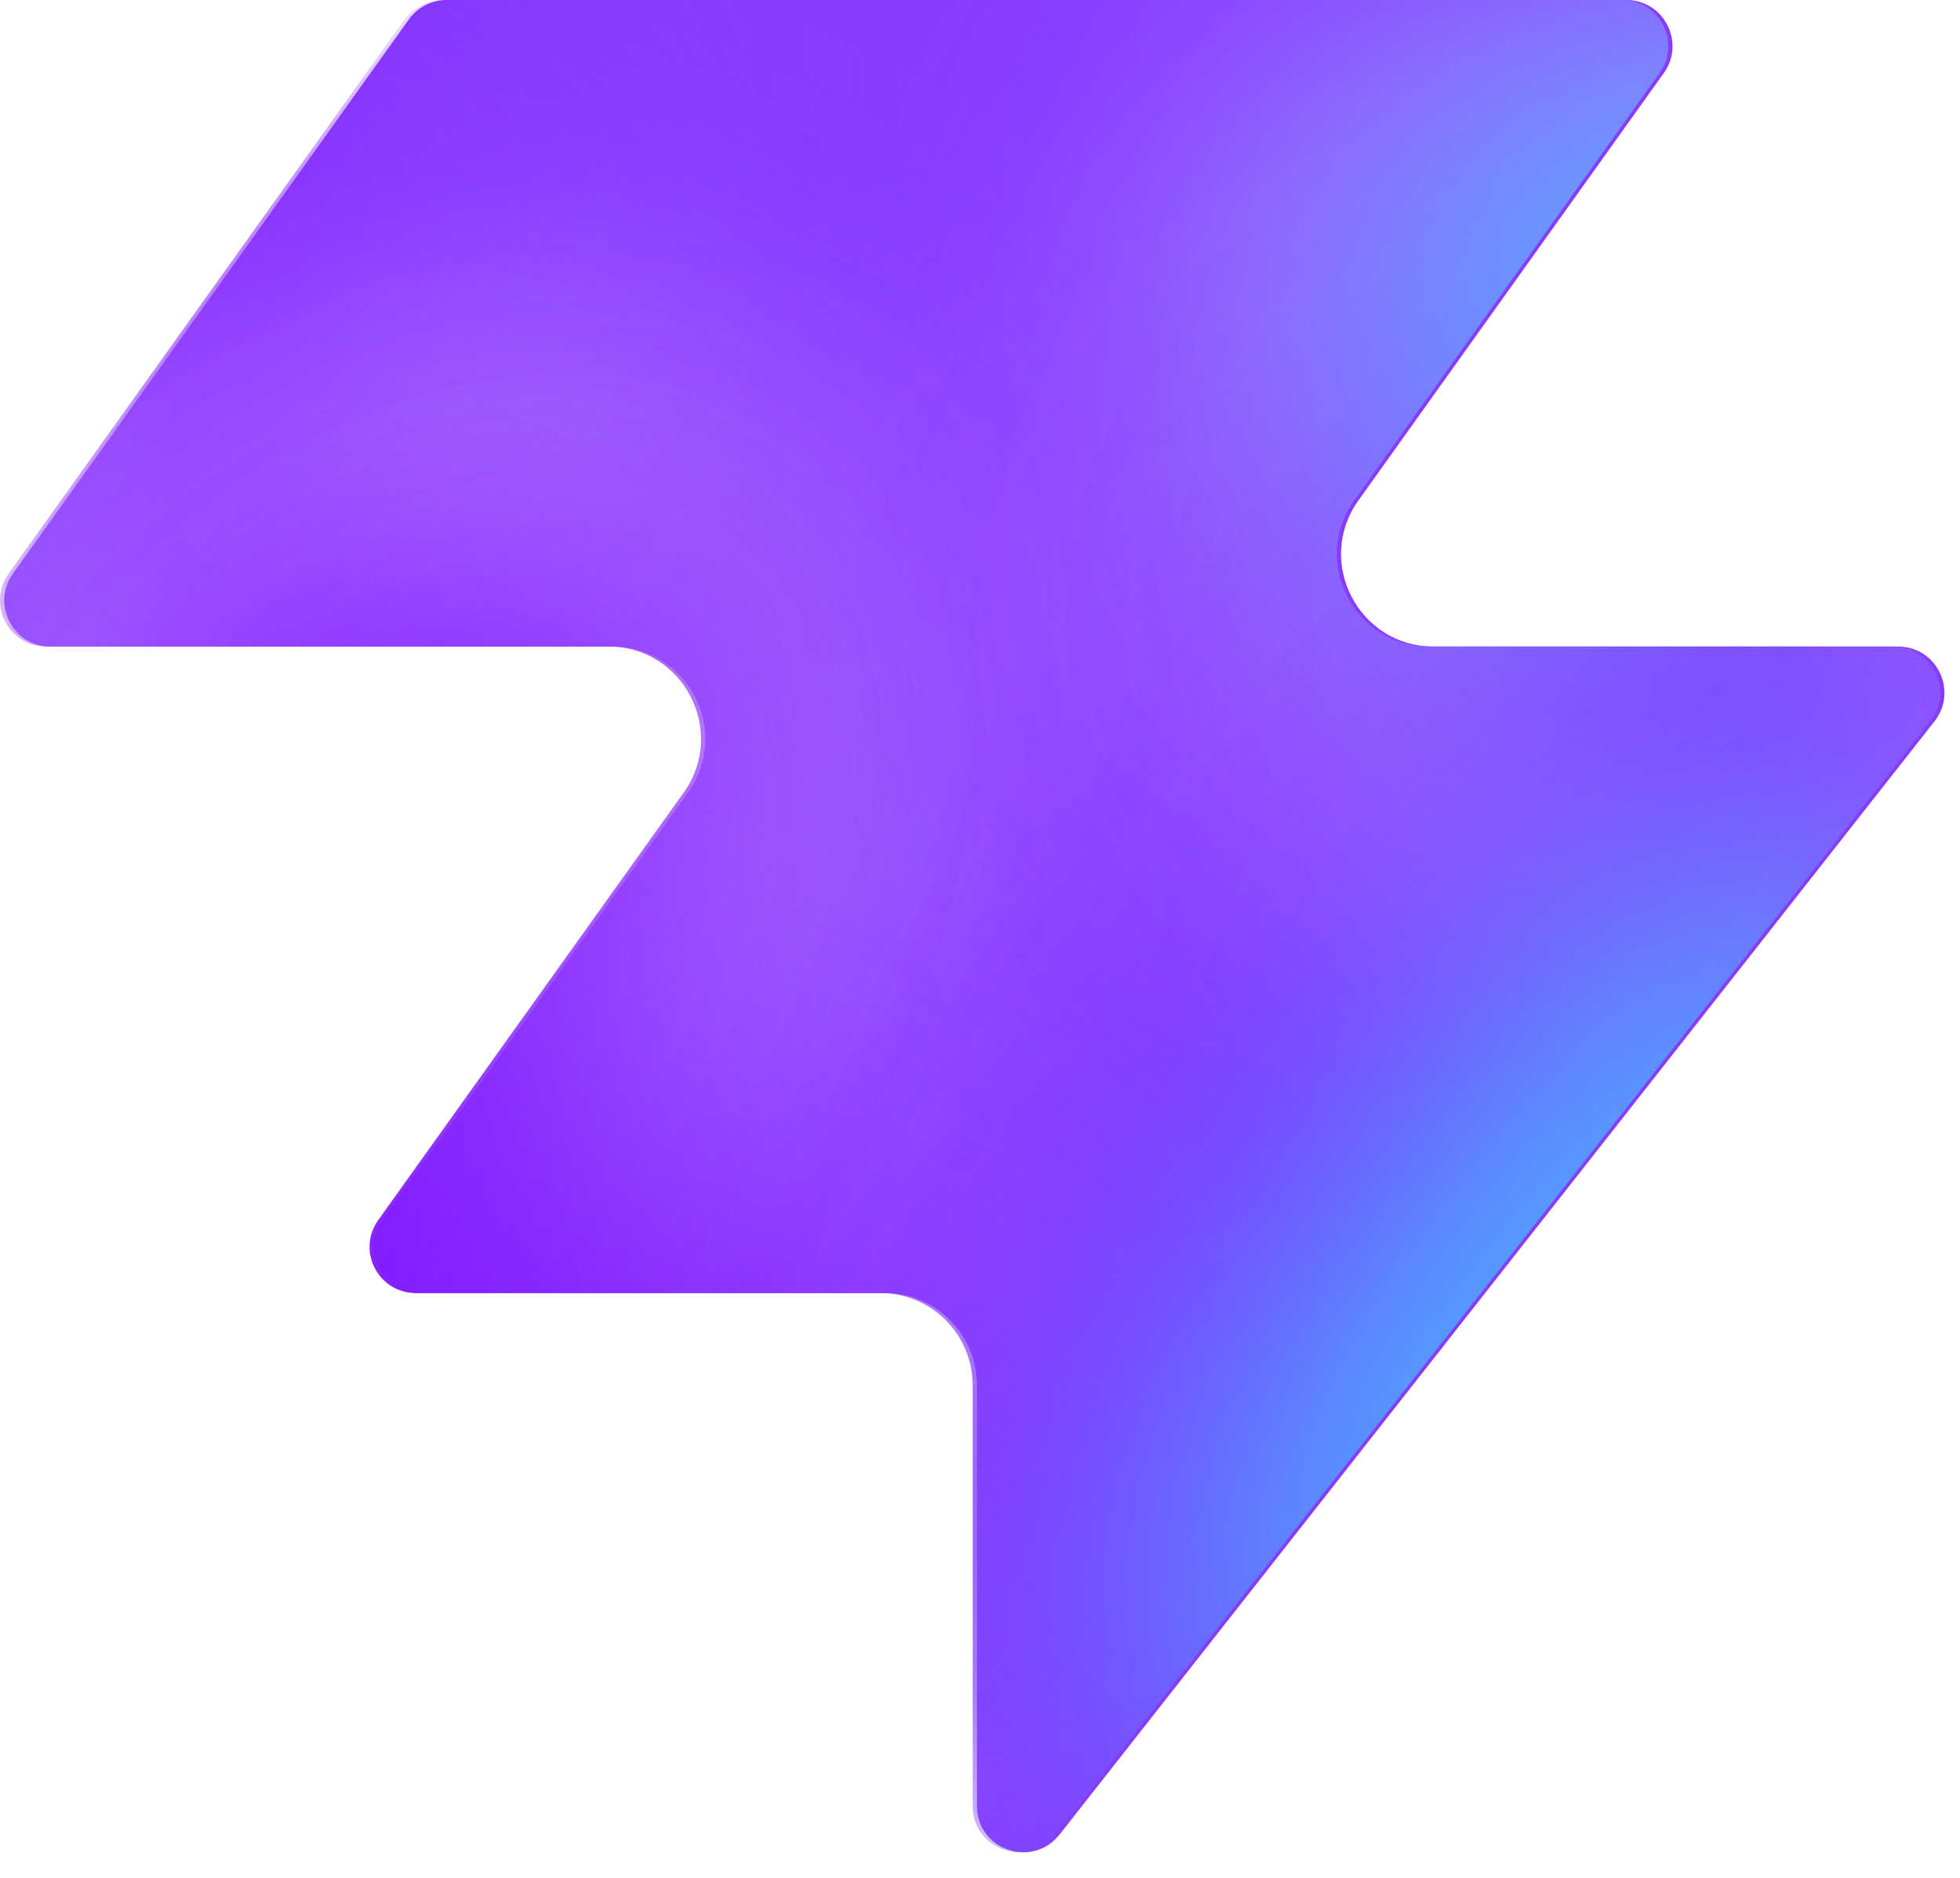
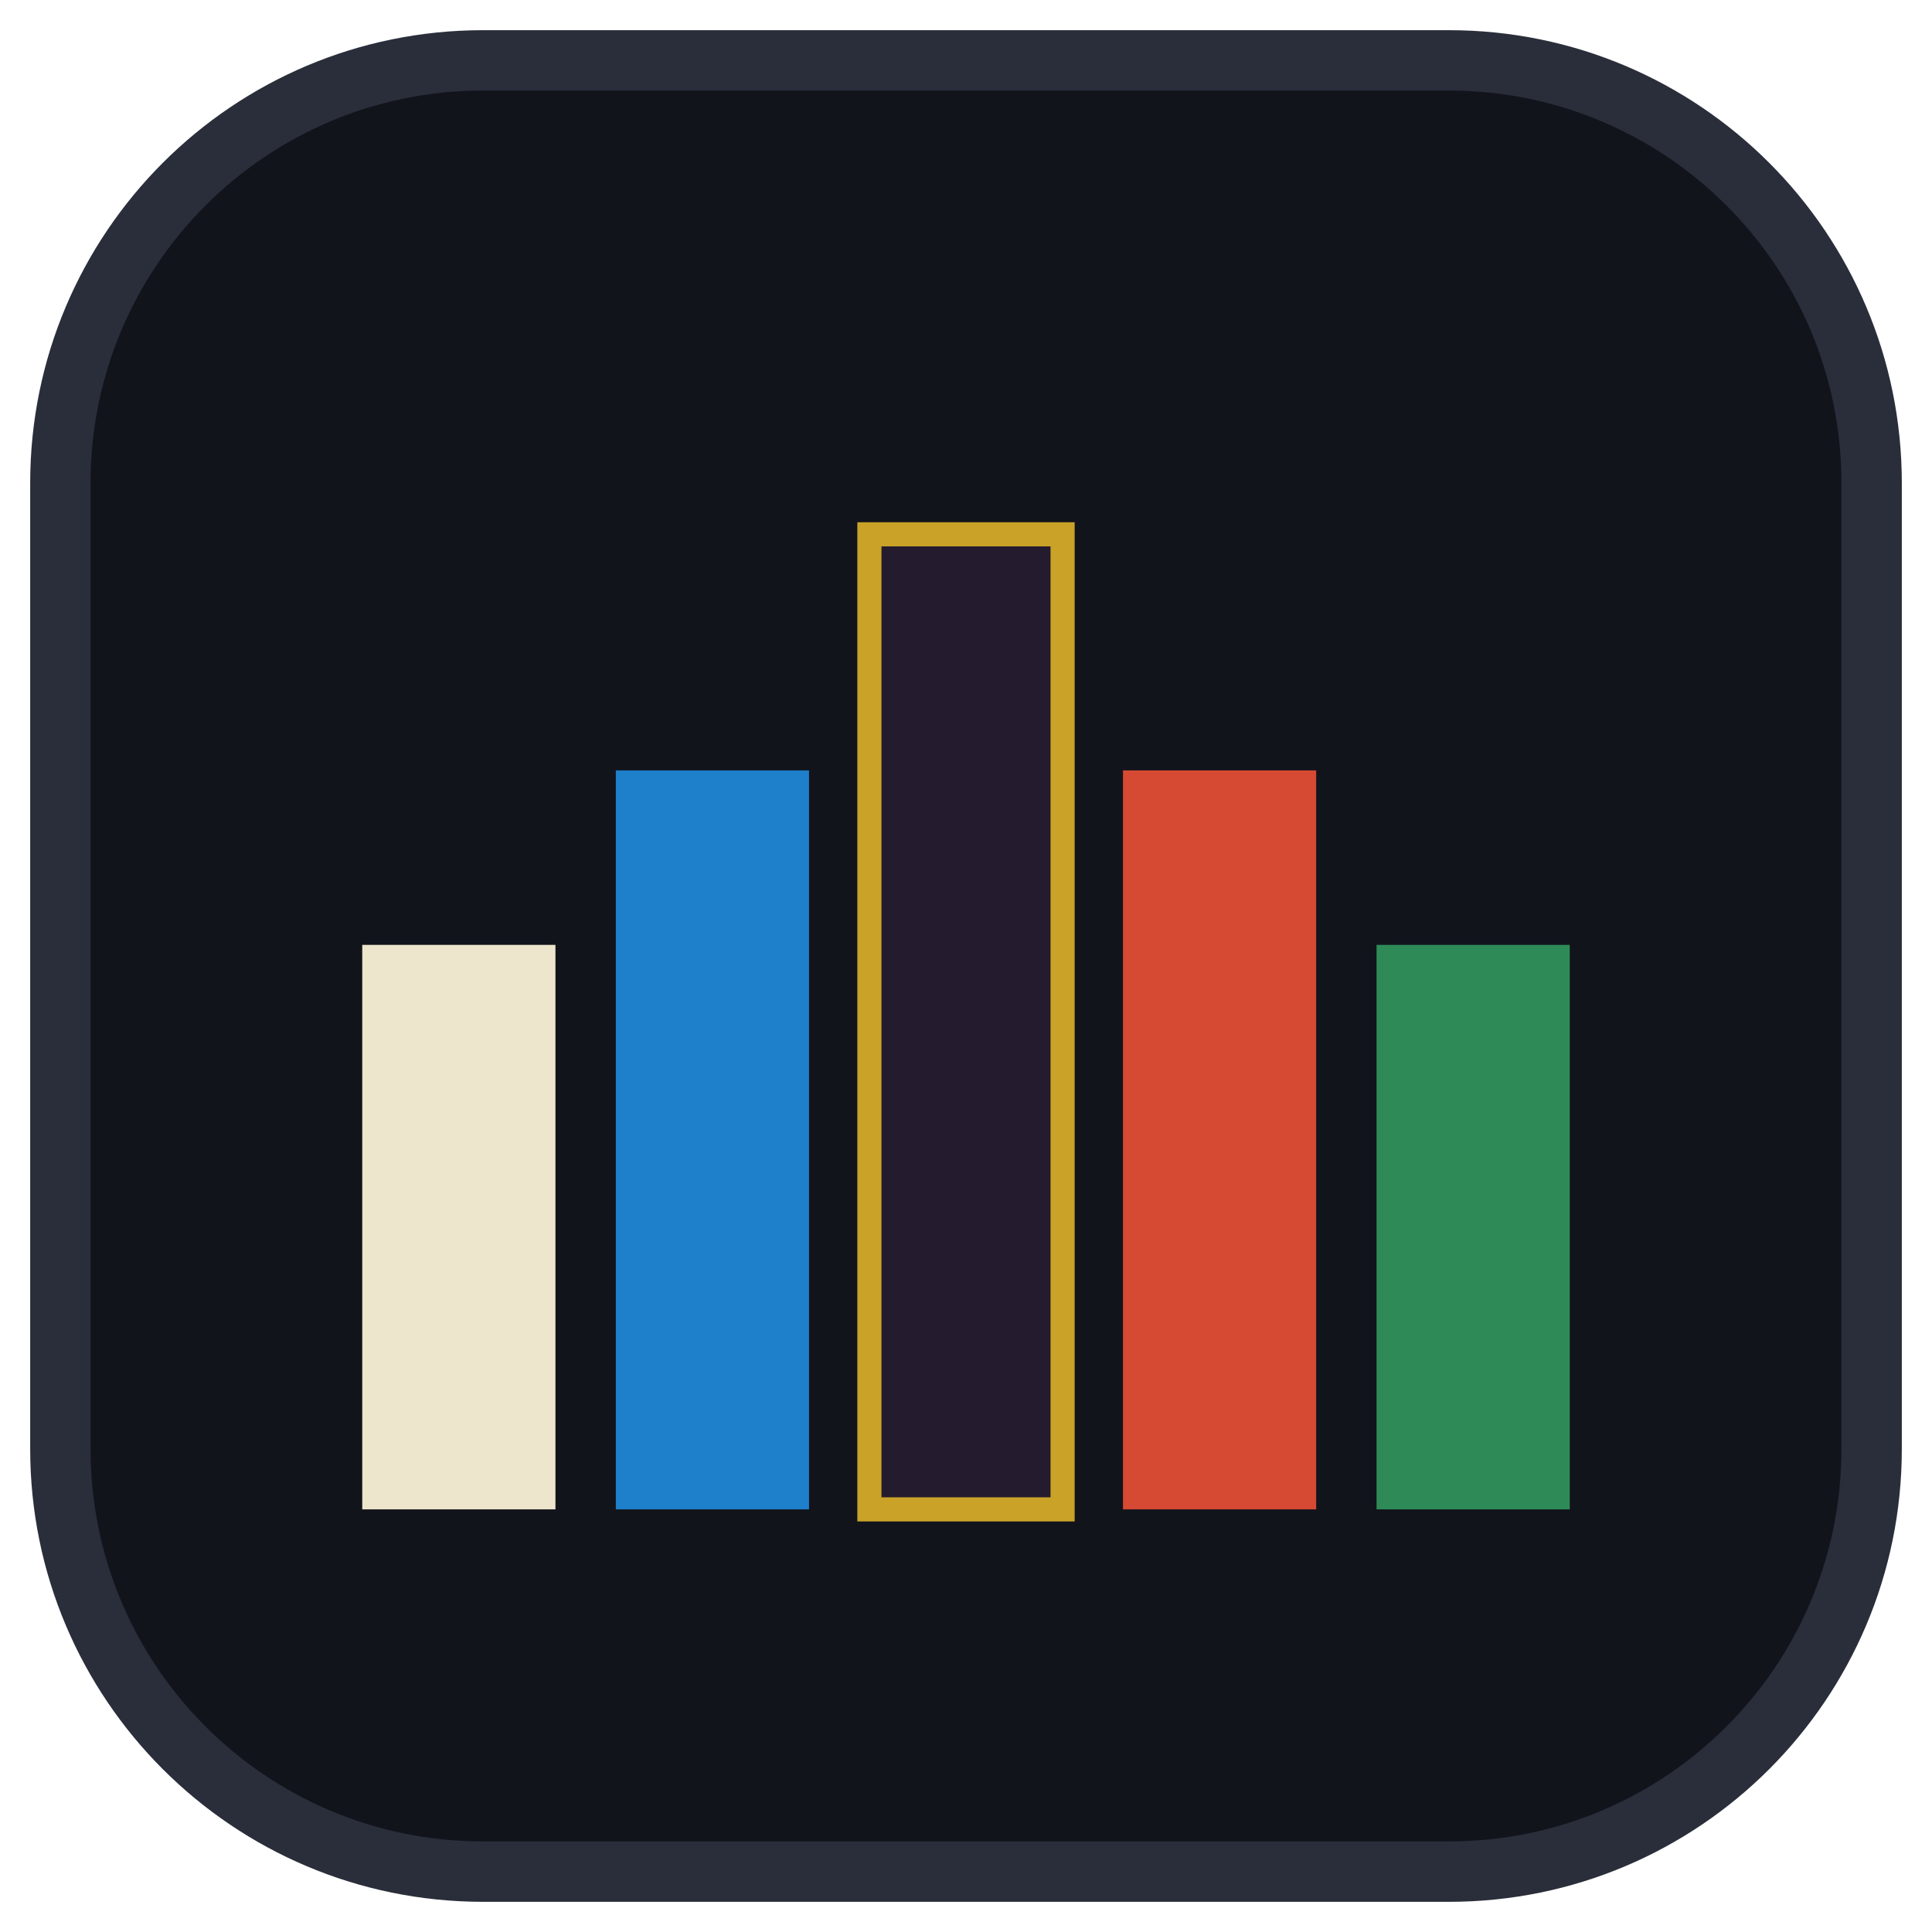
- <svg xmlns="http://www.w3.org/2000/svg" width="48" height="46" fill="none" viewBox="0 0 48 46">
-   <path fill="#863bff" d="M25.946 44.938c-.664.845-2.021.375-2.021-.698V33.937a2.26 2.26 0 0 0-2.262-2.262H10.287c-.92 0-1.456-1.04-.92-1.788l7.48-10.471c1.07-1.497 0-3.578-1.842-3.578H1.237c-.92 0-1.456-1.04-.92-1.788L10.013.474c.214-.297.556-.474.92-.474h28.894c.92 0 1.456 1.04.92 1.788l-7.48 10.471c-1.07 1.498 0 3.579 1.842 3.579h11.377c.943 0 1.473 1.088.89 1.83L25.947 44.94z" style="fill:#863bff;fill:color(display-p3 .525 .23 1);fill-opacity:1" />
-   <mask id="a" width="48" height="46" x="0" y="0" maskUnits="userSpaceOnUse" style="mask-type:alpha">
-     <path fill="#000" d="M25.842 44.938c-.664.844-2.021.375-2.021-.698V33.937a2.26 2.26 0 0 0-2.262-2.262H10.183c-.92 0-1.456-1.04-.92-1.788l7.48-10.471c1.07-1.498 0-3.579-1.842-3.579H1.133c-.92 0-1.456-1.04-.92-1.787L9.91.473c.214-.297.556-.474.92-.474h28.894c.92 0 1.456 1.04.92 1.788l-7.48 10.471c-1.07 1.498 0 3.578 1.842 3.578h11.377c.943 0 1.473 1.088.89 1.832L25.843 44.94z" style="fill:#000;fill-opacity:1" />
-   </mask>
-   <g mask="url(#a)">
-     <g filter="url(#b)">
-       <ellipse cx="5.508" cy="14.704" fill="#ede6ff" rx="5.508" ry="14.704" style="fill:#ede6ff;fill:color(display-p3 .927 .903 1);fill-opacity:1" transform="matrix(.00324 1 1 -.00324 -4.47 31.516)" />
-     </g>
-     <g filter="url(#c)">
-       <ellipse cx="10.399" cy="29.851" fill="#ede6ff" rx="10.399" ry="29.851" style="fill:#ede6ff;fill:color(display-p3 .927 .903 1);fill-opacity:1" transform="matrix(.00324 1 1 -.00324 -39.328 7.883)" />
-     </g>
-     <g filter="url(#d)">
-       <ellipse cx="5.508" cy="30.487" fill="#7e14ff" rx="5.508" ry="30.487" style="fill:#7e14ff;fill:color(display-p3 .492 .077 1);fill-opacity:1" transform="rotate(89.814 -25.913 -14.639)scale(1 -1)" />
-     </g>
-     <g filter="url(#e)">
-       <ellipse cx="5.508" cy="30.599" fill="#7e14ff" rx="5.508" ry="30.599" style="fill:#7e14ff;fill:color(display-p3 .492 .077 1);fill-opacity:1" transform="rotate(89.814 -32.644 -3.334)scale(1 -1)" />
-     </g>
-     <g filter="url(#f)">
-       <ellipse cx="5.508" cy="30.599" fill="#7e14ff" rx="5.508" ry="30.599" style="fill:#7e14ff;fill:color(display-p3 .492 .077 1);fill-opacity:1" transform="matrix(.00324 1 1 -.00324 -34.34 30.47)" />
-     </g>
-     <g filter="url(#g)">
-       <ellipse cx="14.072" cy="22.078" fill="#ede6ff" rx="14.072" ry="22.078" style="fill:#ede6ff;fill:color(display-p3 .927 .903 1);fill-opacity:1" transform="rotate(93.35 24.506 48.493)scale(-1 1)" />
-     </g>
-     <g filter="url(#h)">
-       <ellipse cx="3.47" cy="21.501" fill="#7e14ff" rx="3.47" ry="21.501" style="fill:#7e14ff;fill:color(display-p3 .492 .077 1);fill-opacity:1" transform="rotate(89.009 28.708 47.59)scale(-1 1)" />
-     </g>
-     <g filter="url(#i)">
-       <ellipse cx="3.47" cy="21.501" fill="#7e14ff" rx="3.47" ry="21.501" style="fill:#7e14ff;fill:color(display-p3 .492 .077 1);fill-opacity:1" transform="rotate(89.009 28.708 47.59)scale(-1 1)" />
-     </g>
-     <g filter="url(#j)">
-       <ellipse cx=".387" cy="8.972" fill="#7e14ff" rx="4.407" ry="29.108" style="fill:#7e14ff;fill:color(display-p3 .492 .077 1);fill-opacity:1" transform="rotate(39.51 .387 8.972)" />
-     </g>
-     <g filter="url(#k)">
-       <ellipse cx="47.523" cy="-6.092" fill="#7e14ff" rx="4.407" ry="29.108" style="fill:#7e14ff;fill:color(display-p3 .492 .077 1);fill-opacity:1" transform="rotate(37.892 47.523 -6.092)" />
-     </g>
-     <g filter="url(#l)">
-       <ellipse cx="41.412" cy="6.333" fill="#47bfff" rx="5.971" ry="9.665" style="fill:#47bfff;fill:color(display-p3 .28 .748 1);fill-opacity:1" transform="rotate(37.892 41.412 6.333)" />
-     </g>
-     <g filter="url(#m)">
-       <ellipse cx="-1.879" cy="38.332" fill="#7e14ff" rx="4.407" ry="29.108" style="fill:#7e14ff;fill:color(display-p3 .492 .077 1);fill-opacity:1" transform="rotate(37.892 -1.88 38.332)" />
-     </g>
-     <g filter="url(#n)">
-       <ellipse cx="-1.879" cy="38.332" fill="#7e14ff" rx="4.407" ry="29.108" style="fill:#7e14ff;fill:color(display-p3 .492 .077 1);fill-opacity:1" transform="rotate(37.892 -1.88 38.332)" />
-     </g>
-     <g filter="url(#o)">
-       <ellipse cx="35.651" cy="29.907" fill="#7e14ff" rx="4.407" ry="29.108" style="fill:#7e14ff;fill:color(display-p3 .492 .077 1);fill-opacity:1" transform="rotate(37.892 35.651 29.907)" />
-     </g>
-     <g filter="url(#p)">
-       <ellipse cx="38.418" cy="32.4" fill="#47bfff" rx="5.971" ry="15.297" style="fill:#47bfff;fill:color(display-p3 .28 .748 1);fill-opacity:1" transform="rotate(37.892 38.418 32.4)" />
-     </g>
-   </g>
-   <defs>
-     <filter id="b" width="60.045" height="41.654" x="-19.77" y="16.149" color-interpolation-filters="sRGB" filterUnits="userSpaceOnUse">
-       <feFlood flood-opacity="0" result="BackgroundImageFix" />
-       <feBlend in="SourceGraphic" in2="BackgroundImageFix" result="shape" />
-       <feGaussianBlur result="effect1_foregroundBlur_2002_17158" stdDeviation="7.659" />
-     </filter>
-     <filter id="c" width="90.34" height="51.437" x="-54.613" y="-7.533" color-interpolation-filters="sRGB" filterUnits="userSpaceOnUse">
-       <feFlood flood-opacity="0" result="BackgroundImageFix" />
-       <feBlend in="SourceGraphic" in2="BackgroundImageFix" result="shape" />
-       <feGaussianBlur result="effect1_foregroundBlur_2002_17158" stdDeviation="7.659" />
-     </filter>
-     <filter id="d" width="79.355" height="29.4" x="-49.64" y="2.03" color-interpolation-filters="sRGB" filterUnits="userSpaceOnUse">
-       <feFlood flood-opacity="0" result="BackgroundImageFix" />
-       <feBlend in="SourceGraphic" in2="BackgroundImageFix" result="shape" />
-       <feGaussianBlur result="effect1_foregroundBlur_2002_17158" stdDeviation="4.596" />
-     </filter>
-     <filter id="e" width="79.579" height="29.4" x="-45.045" y="20.029" color-interpolation-filters="sRGB" filterUnits="userSpaceOnUse">
-       <feFlood flood-opacity="0" result="BackgroundImageFix" />
-       <feBlend in="SourceGraphic" in2="BackgroundImageFix" result="shape" />
-       <feGaussianBlur result="effect1_foregroundBlur_2002_17158" stdDeviation="4.596" />
-     </filter>
-     <filter id="f" width="79.579" height="29.4" x="-43.513" y="21.178" color-interpolation-filters="sRGB" filterUnits="userSpaceOnUse">
-       <feFlood flood-opacity="0" result="BackgroundImageFix" />
-       <feBlend in="SourceGraphic" in2="BackgroundImageFix" result="shape" />
-       <feGaussianBlur result="effect1_foregroundBlur_2002_17158" stdDeviation="4.596" />
-     </filter>
-     <filter id="g" width="74.749" height="58.852" x="15.756" y="-17.901" color-interpolation-filters="sRGB" filterUnits="userSpaceOnUse">
-       <feFlood flood-opacity="0" result="BackgroundImageFix" />
-       <feBlend in="SourceGraphic" in2="BackgroundImageFix" result="shape" />
-       <feGaussianBlur result="effect1_foregroundBlur_2002_17158" stdDeviation="7.659" />
-     </filter>
-     <filter id="h" width="61.377" height="25.362" x="23.548" y="2.284" color-interpolation-filters="sRGB" filterUnits="userSpaceOnUse">
-       <feFlood flood-opacity="0" result="BackgroundImageFix" />
-       <feBlend in="SourceGraphic" in2="BackgroundImageFix" result="shape" />
-       <feGaussianBlur result="effect1_foregroundBlur_2002_17158" stdDeviation="4.596" />
-     </filter>
-     <filter id="i" width="61.377" height="25.362" x="23.548" y="2.284" color-interpolation-filters="sRGB" filterUnits="userSpaceOnUse">
-       <feFlood flood-opacity="0" result="BackgroundImageFix" />
-       <feBlend in="SourceGraphic" in2="BackgroundImageFix" result="shape" />
-       <feGaussianBlur result="effect1_foregroundBlur_2002_17158" stdDeviation="4.596" />
-     </filter>
-     <filter id="j" width="56.045" height="63.649" x="-27.636" y="-22.853" color-interpolation-filters="sRGB" filterUnits="userSpaceOnUse">
-       <feFlood flood-opacity="0" result="BackgroundImageFix" />
-       <feBlend in="SourceGraphic" in2="BackgroundImageFix" result="shape" />
-       <feGaussianBlur result="effect1_foregroundBlur_2002_17158" stdDeviation="4.596" />
-     </filter>
-     <filter id="k" width="54.814" height="64.646" x="20.116" y="-38.415" color-interpolation-filters="sRGB" filterUnits="userSpaceOnUse">
-       <feFlood flood-opacity="0" result="BackgroundImageFix" />
-       <feBlend in="SourceGraphic" in2="BackgroundImageFix" result="shape" />
-       <feGaussianBlur result="effect1_foregroundBlur_2002_17158" stdDeviation="4.596" />
-     </filter>
-     <filter id="l" width="33.541" height="35.313" x="24.641" y="-11.323" color-interpolation-filters="sRGB" filterUnits="userSpaceOnUse">
-       <feFlood flood-opacity="0" result="BackgroundImageFix" />
-       <feBlend in="SourceGraphic" in2="BackgroundImageFix" result="shape" />
-       <feGaussianBlur result="effect1_foregroundBlur_2002_17158" stdDeviation="4.596" />
-     </filter>
-     <filter id="m" width="54.814" height="64.646" x="-29.286" y="6.009" color-interpolation-filters="sRGB" filterUnits="userSpaceOnUse">
-       <feFlood flood-opacity="0" result="BackgroundImageFix" />
-       <feBlend in="SourceGraphic" in2="BackgroundImageFix" result="shape" />
-       <feGaussianBlur result="effect1_foregroundBlur_2002_17158" stdDeviation="4.596" />
-     </filter>
-     <filter id="n" width="54.814" height="64.646" x="-29.286" y="6.009" color-interpolation-filters="sRGB" filterUnits="userSpaceOnUse">
-       <feFlood flood-opacity="0" result="BackgroundImageFix" />
-       <feBlend in="SourceGraphic" in2="BackgroundImageFix" result="shape" />
-       <feGaussianBlur result="effect1_foregroundBlur_2002_17158" stdDeviation="4.596" />
-     </filter>
-     <filter id="o" width="54.814" height="64.646" x="8.244" y="-2.416" color-interpolation-filters="sRGB" filterUnits="userSpaceOnUse">
-       <feFlood flood-opacity="0" result="BackgroundImageFix" />
-       <feBlend in="SourceGraphic" in2="BackgroundImageFix" result="shape" />
-       <feGaussianBlur result="effect1_foregroundBlur_2002_17158" stdDeviation="4.596" />
-     </filter>
-     <filter id="p" width="39.409" height="43.623" x="18.713" y="10.588" color-interpolation-filters="sRGB" filterUnits="userSpaceOnUse">
-       <feFlood flood-opacity="0" result="BackgroundImageFix" />
-       <feBlend in="SourceGraphic" in2="BackgroundImageFix" result="shape" />
-       <feGaussianBlur result="effect1_foregroundBlur_2002_17158" stdDeviation="4.596" />
-     </filter>
-   </defs>
+ <svg xmlns="http://www.w3.org/2000/svg" viewBox="0 0 32 32">
+   <rect x="1" y="1" width="30" height="30" rx="7" fill="#12141C" stroke="#2A2E3A" stroke-width="1" />
+   <rect x="6" y="15.65" width="3.2" height="9.35" fill="#EDE6CC" />
+   <rect x="10.2" y="12.76" width="3.2" height="12.24" fill="#1E7FCB" />
+   <rect x="14.4" y="8.85" width="3.2" height="16.15" fill="#241B2E" stroke="#C9A227" stroke-width="0.4" />
+   <rect x="18.6" y="12.76" width="3.2" height="12.24" fill="#D64933" />
+   <rect x="22.8" y="15.65" width="3.2" height="9.35" fill="#2E8B57" />
</svg>
